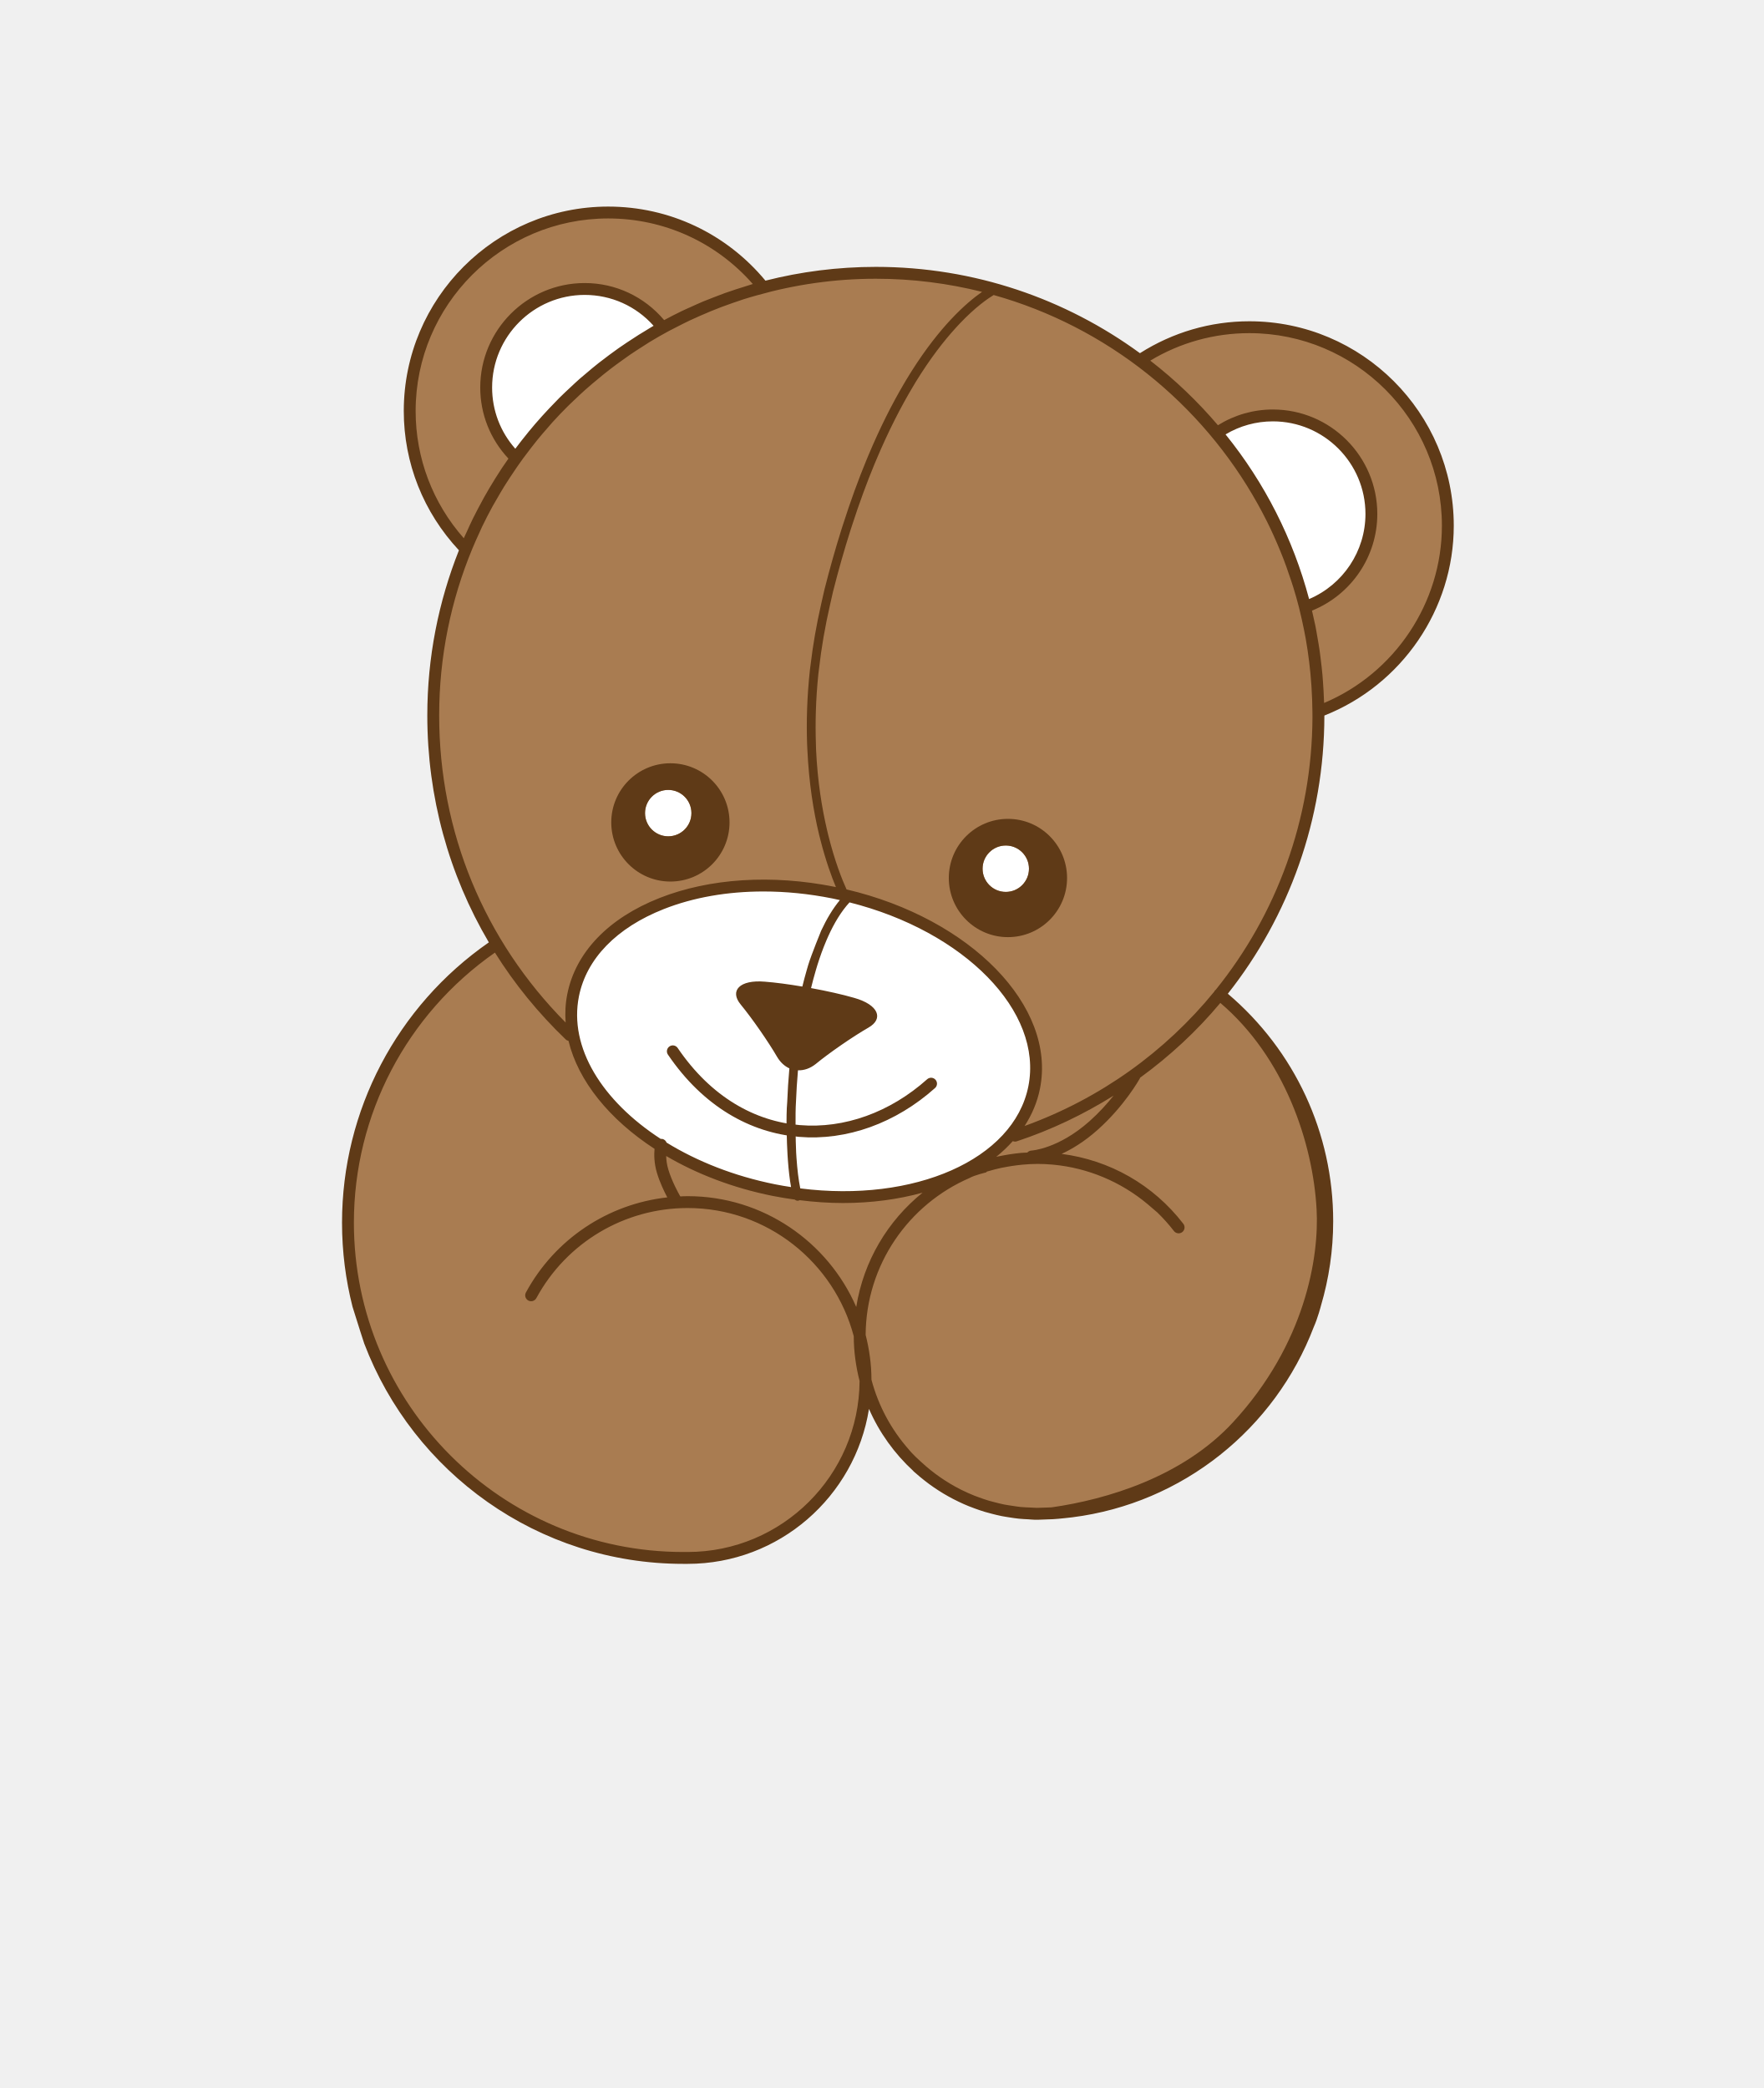
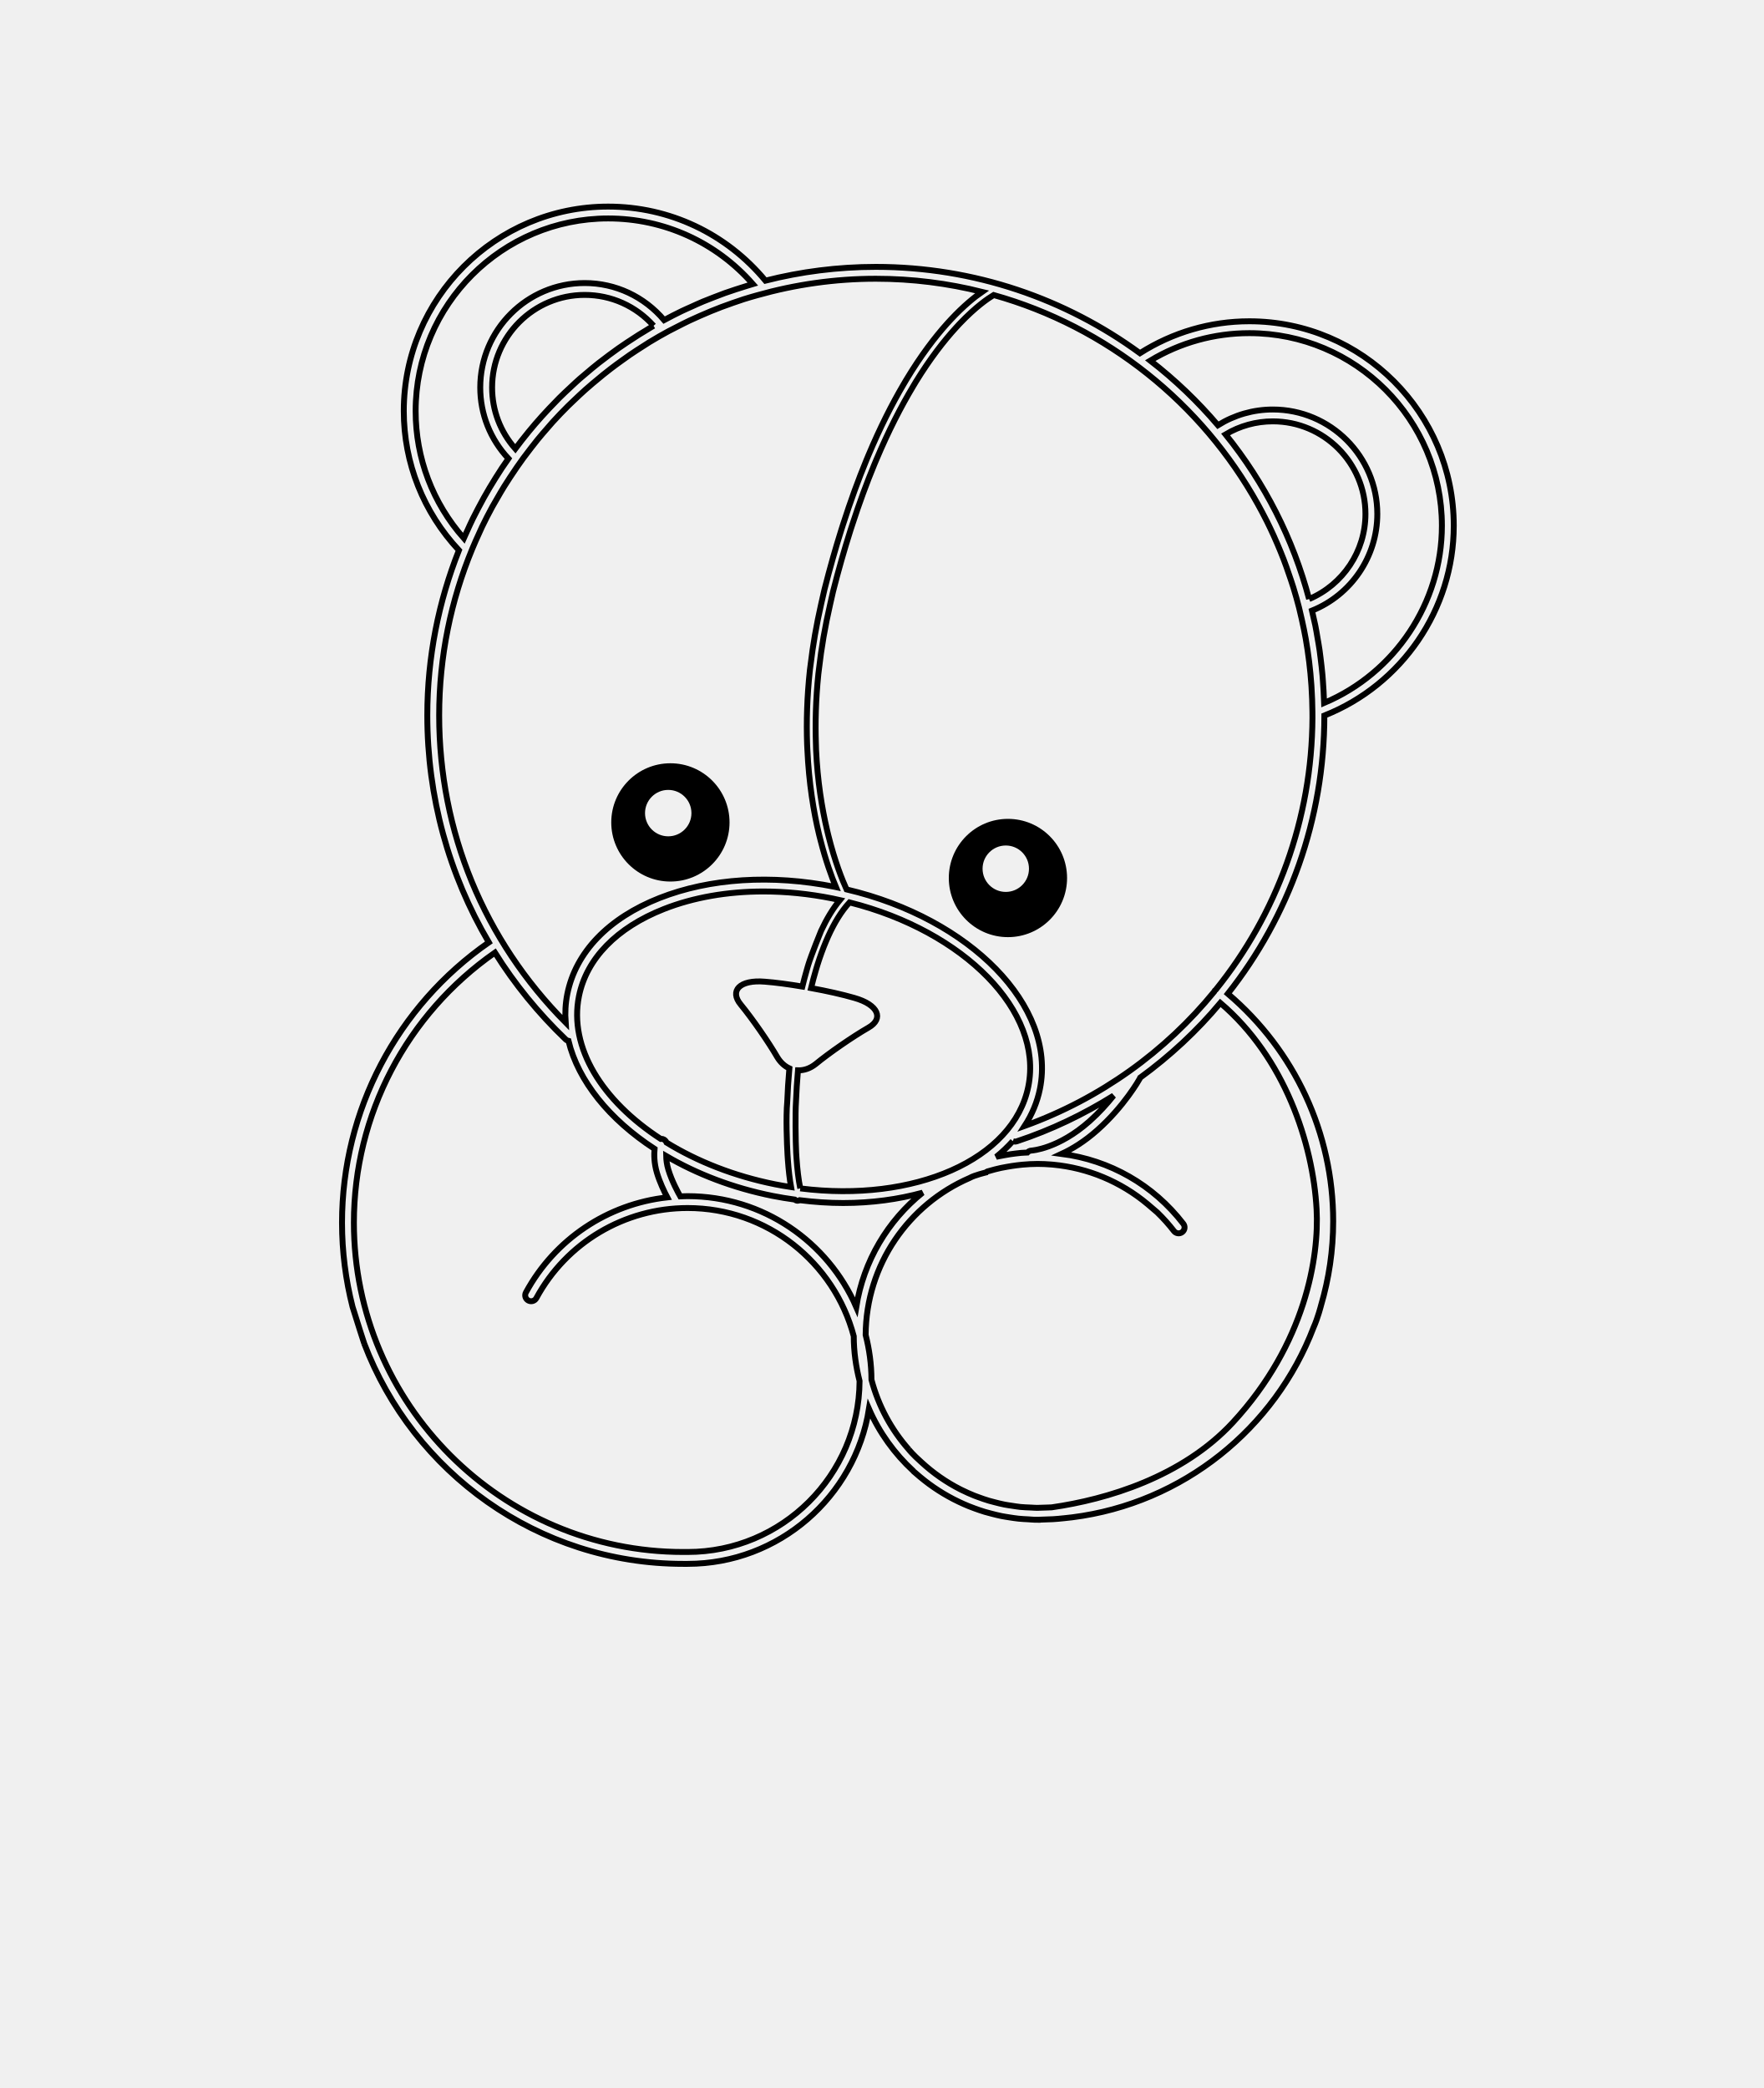
<svg xmlns="http://www.w3.org/2000/svg" xmlns:xlink="http://www.w3.org/1999/xlink" version="1.1" id="Layer_1" x="0px" y="0px" width="299px" height="354px" viewBox="0 0 299 354" enable-background="new 0 0 299 354" xml:space="preserve">
  <g>
    <defs>
      <rect id="SVGID_1_" width="299" height="300" />
    </defs>
    <clipPath id="SVGID_2_">
      <use xlink:href="#SVGID_1_" overflow="visible" />
    </clipPath>
-     <path clip-path="url(#SVGID_2_)" fill="#FFFFFF" d="M112.279,55.464c0,0-7.315,3.804-12.679,9.071   c-5.365,5.266-12.095,13.264-12.095,13.264s-4.779-4.876-4.876-8.388c-0.098-3.511,0-9.558,2.438-12.777   c2.438-3.218,5.852-6.729,10.241-7.022c4.389-0.293,6.535-0.683,9.656,0.878C108.085,52.05,109.743,52.928,112.279,55.464" />
-     <path clip-path="url(#SVGID_2_)" fill="#FFFFFF" d="M206.204,73.411c0,0,4.974,4.877,6.729,9.558   c1.757,4.682,4.78,7.51,5.756,11.899s2.634,7.413,2.634,7.413s4.485-0.098,6.437-3.024c1.951-2.926,5.169-8.29,4.584-12.972   c-0.585-4.681,1.365-6.242-4.584-10.826c-5.951-4.584-8.095-5.559-12.387-5.072C211.081,70.875,206.204,73.411,206.204,73.411" />
-     <path clip-path="url(#SVGID_2_)" fill="#FFFFFF" d="M113.206,143.684c3.313,0,5.998-2.686,5.998-5.998   c0-3.313-2.685-5.999-5.998-5.999s-5.998,2.686-5.998,5.999C107.208,140.998,109.893,143.684,113.206,143.684" />
-     <path clip-path="url(#SVGID_2_)" fill="#FFFFFF" d="M170.88,153.681c3.313,0,5.998-2.686,5.998-5.998   c0-3.313-2.685-5.999-5.998-5.999s-5.998,2.686-5.998,5.999C164.882,150.995,167.566,153.681,170.88,153.681" />
-     <path clip-path="url(#SVGID_2_)" fill="#FFFFFF" d="M131.188,201.801c21.389,4.157,40.92-3.743,43.622-17.646   c2.703-13.904-12.446-28.546-33.835-32.706c-21.389-4.156-40.919,3.745-43.622,17.649   C94.649,183.001,109.798,197.643,131.188,201.801" />
-     <path clip-path="url(#SVGID_2_)" fill="#A97C51" d="M220.918,103.478c-2.768-10.994-7.958-21.022-14.975-29.486   c2.702-1.88,5.981-2.991,9.521-2.991c9.227,0,16.703,7.479,16.703,16.703C232.168,95.016,227.462,101.216,220.918,103.478    M174.996,184.955c-2.791,13.926-22.551,21.708-44.135,17.384c-21.583-4.327-36.817-19.124-34.026-33.051   c2.792-13.926,22.551-21.709,44.134-17.382C162.554,156.232,177.788,171.03,174.996,184.955 M87.138,78.212   c-3.106-3.033-5.042-7.261-5.042-11.946c0-9.225,7.478-16.703,16.703-16.703c5.389,0,10.17,2.563,13.223,6.525   C102.16,61.519,93.662,69.109,87.138,78.212 M117.222,137.856c0,2.172-1.76,3.934-3.934,3.934c-2.172,0-3.934-1.762-3.934-3.934   c0-2.173,1.762-3.935,3.934-3.935C115.462,133.921,117.222,135.683,117.222,137.856 M170.513,143.347   c2.172,0,3.935,1.762,3.935,3.934c0,2.174-1.763,3.935-3.935,3.935s-3.933-1.761-3.933-3.935   C166.58,145.109,168.341,143.347,170.513,143.347 M245.131,89.699c0-18.588-15.068-33.655-33.653-33.655   c-6.861,0-13.234,2.065-18.556,5.59c0.001,0,0.001,0.001,0.002,0.002c-12.498-9.306-27.988-14.815-44.767-14.815   c-6.597,0-12.992,0.858-19.088,2.457c0.002,0,0.005-0.001,0.008-0.002c-6.167-7.718-15.643-12.677-26.29-12.677   c-18.586,0-33.654,15.067-33.654,33.654c0,9.099,3.626,17.338,9.491,23.395h0.001c-3.537,8.711-5.503,18.228-5.503,28.209   c0,14.243,3.985,27.548,10.876,38.893l-0.276-0.02c-15.119,10.215-25.059,27.513-25.059,47.132   c0,31.39,25.447,56.838,56.837,56.838h0.75c16.531,0,29.939-13.303,30.144-29.786l0.092,0.001   c1.479,5.488,2.749,8.258,8.463,13.887c5.716,5.629,15.592,7.79,25.482,8.126c24.88-2.668,44.257-23.726,44.257-49.314   c0-15.518-7.124-29.373-18.28-38.469c10.489-12.907,16.786-29.36,16.786-47.287c0-0.215-0.015-0.428-0.017-0.642v0.004   C235.987,116.462,245.131,104.164,245.131,89.699" />
-     <path clip-path="url(#SVGID_2_)" fill="#5F3A17" d="M113.288,141.79c-2.172,0-3.934-1.761-3.934-3.935   c0-2.172,1.762-3.934,3.934-3.934c2.172,0,3.934,1.762,3.934,3.934C117.222,140.029,115.46,141.79,113.288,141.79 M113.656,129.405   c-5.537,0-10.026,4.489-10.026,10.026s4.489,10.026,10.026,10.026s10.025-4.489,10.025-10.026S119.193,129.405,113.656,129.405" />
-     <path clip-path="url(#SVGID_2_)" fill="#5F3A17" d="M61.754,227.798c8.294,21.802,29.4,37.339,54.075,37.339h0.748   c15.515,0,28.383-11.408,30.746-26.27c1.747,4.019,4.326,7.584,7.506,10.514c0.026,0.028,0.038,0.063,0.066,0.089   c0.097,0.09,0.203,0.164,0.301,0.252c0.511,0.454,1.032,0.888,1.572,1.309c0.237,0.188,0.478,0.371,0.72,0.55   c0.53,0.391,1.07,0.761,1.624,1.118c0.277,0.177,0.555,0.35,0.834,0.519c0.543,0.323,1.095,0.632,1.656,0.924   c0.311,0.162,0.625,0.316,0.941,0.467c0.553,0.266,1.111,0.515,1.682,0.746c0.345,0.142,0.692,0.27,1.042,0.396   c0.56,0.204,1.119,0.398,1.692,0.571c0.384,0.116,0.773,0.215,1.163,0.315c0.55,0.143,1.101,0.28,1.664,0.394   c0.44,0.089,0.889,0.154,1.336,0.225c0.521,0.08,1.04,0.164,1.568,0.218c0.534,0.058,1.076,0.08,1.616,0.108   c0.369,0.019,0.729,0.066,1.101,0.073l0.5,0.005v-0.003c0.011,0,0.02,0.001,0.028,0.001h0.002c0,0,1.125-0.036,2.35-0.086   c0.071-0.004,0.146-0.004,0.219-0.008c0.878-0.036,3.269-0.317,3.269-0.317c18.787-2.37,34.392-15.072,40.934-32.221   c0.72-1.607,1.246-3.683,1.246-3.683c1.338-4.538,2.066-9.335,2.066-14.3c0-14.93-6.505-28.917-17.86-38.566   c10.354-13.103,16.359-29.579,16.365-47.163c13.146-5.204,21.938-18.033,21.938-32.185c0-19.111-15.549-34.66-34.66-34.66   c-6.596,0-12.988,1.879-18.544,5.41c-12.57-9.191-28.046-14.633-44.775-14.633c-6.457,0-12.725,0.815-18.715,2.337   c-6.62-7.984-16.293-12.559-26.656-12.559c-19.111,0-34.66,15.55-34.66,34.661c0,8.812,3.329,17.162,9.351,23.61   c-3.446,8.67-5.362,18.109-5.362,27.992c0,13.795,3.637,26.959,10.432,38.484c-15.593,10.829-24.89,28.527-24.89,47.521   c0,4.924,0.621,9.705,1.785,14.271C60.567,224.178,61.754,227.798,61.754,227.798 M154.07,245.744   c-2.96-3.354-5.152-7.381-6.327-11.831c-0.005-2.623-0.368-5.159-0.986-7.593c0.067-11.91,7.311-22.147,17.621-26.604   c0.813-0.476,2.802-0.945,2.802-0.945c0.048-0.082,0.121-0.137,0.221-0.168c0.085-0.024,0.168-0.04,0.251-0.065   c0.675-0.199,1.355-0.376,2.05-0.527c0.336-0.073,0.676-0.129,1.015-0.19c0.552-0.1,1.107-0.188,1.672-0.257   c0.3-0.037,0.601-0.072,0.902-0.101c0.864-0.077,1.734-0.133,2.617-0.133c0.791,0,1.581,0.04,2.367,0.104   c0.102,0.009,0.201,0.018,0.302,0.027c5.826,0.548,11.422,2.871,15.982,6.69c0.032,0.027,1.64,1.402,1.64,1.402   c1.004,0.977,1.951,2.023,2.823,3.155c0.339,0.44,0.972,0.521,1.409,0.183c0.442-0.339,0.523-0.969,0.184-1.41   c-5.113-6.638-12.487-10.795-20.637-11.852c1.76-0.811,3.854-2.072,6.069-4.04c4.563-4.054,7.086-8.551,7.19-8.739   c0.023-0.039,0.025-0.086,0.041-0.127c5.062-3.688,9.645-7.934,13.611-12.688c10.886,9.265,15.71,23.779,16.32,35.018   c0.434,7.989-1.853,22.752-14.196,36.107c-8.549,9.249-21.397,13.064-30.722,14.397c-0.263,0.011-0.517,0.021-0.76,0.03   c-0.569,0.025-1.14,0.049-1.712,0.054c-0.352-0.002-0.699-0.037-1.05-0.05c-0.598-0.023-1.197-0.045-1.786-0.102   c-0.467-0.049-0.926-0.127-1.388-0.196c-0.444-0.068-0.892-0.127-1.328-0.214c-0.552-0.109-1.096-0.248-1.641-0.39   c-0.323-0.085-0.646-0.161-0.966-0.256c-0.63-0.188-1.252-0.402-1.868-0.635c-0.206-0.076-0.413-0.149-0.617-0.229   c-0.709-0.285-1.41-0.598-2.096-0.938c-0.086-0.042-0.174-0.083-0.261-0.127c-2.373-1.208-4.598-2.748-6.612-4.609   C154.698,246.563,154.07,245.744,154.07,245.744 M171.703,193.467c0.118,0.047,0.242,0.081,0.371,0.081   c0.105,0,0.212-0.017,0.316-0.052c5.859-1.939,11.331-4.575,16.396-7.737c-1.069,1.343-2.437,2.875-4.073,4.329   c-5.291,4.702-9.803,4.979-9.844,4.98c-0.284,0.013-0.532,0.142-0.706,0.34c-0.35,0.021-0.7,0.02-1.05,0.052   c-0.326,0.03-0.649,0.07-0.975,0.11c-0.591,0.071-1.18,0.161-1.767,0.27c-0.37,0.067-0.742,0.128-1.108,0.209   c-0.124,0.026-0.248,0.053-0.372,0.082C169.926,195.303,170.856,194.409,171.703,193.467 M135.674,201.48   c-0.294-1.432-0.509-3.203-0.644-5.204l-0.055-0.884c-0.097-1.814-0.162-6.709-0.031-8.541c0.069-1.771,0.182-3.58,0.34-5.39   c0.997,0.033,2.036-0.297,3.001-1.063c2.247-1.853,6.274-4.64,8.939-6.17c2.651-1.51,1.712-3.89-2.41-5.049   c-1.987-0.579-4.632-1.169-7.313-1.659c0.246-1.016,0.519-2.034,0.817-3.045l0.261-0.87c0.437-1.395,0.929-2.758,1.48-4.059   l0.359-0.821c1.004-2.214,2.192-4.2,3.604-5.734c19.443,4.894,32.869,18.467,30.317,31.196   C171.844,196.632,154.956,203.935,135.674,201.48 M130.992,202.755c1.258,0.252,2.507,0.449,3.75,0.622   c0.136,0.118,0.299,0.196,0.482,0.196c0.066,0,0.133-0.01,0.2-0.026c0.051-0.015,0.09-0.045,0.134-0.068   c2.504,0.313,4.976,0.482,7.383,0.482c4.803,0,9.346-0.623,13.468-1.753c-5.893,4.743-10.003,11.58-11.246,19.371   c-4.802-11.037-15.801-18.782-28.586-18.782c-0.418,0-0.831,0.026-1.245,0.043c-0.344-0.6-1.44-2.593-2.03-4.563   c-0.256-0.854-0.347-1.642-0.362-2.288C118.13,199.034,124.257,201.405,130.992,202.755 M137.019,163.605l-0.252,0.87   c-0.263,0.911-0.511,1.839-0.742,2.788c-2.316-0.39-4.576-0.695-6.368-0.83c-4.277-0.362-6.021,1.537-4.076,3.881   c1.947,2.365,4.733,6.388,6.19,8.908c0.548,0.911,1.263,1.547,2.054,1.91c-0.172,1.937-0.292,3.845-0.363,5.694   c-0.236,2.538-0.06,7.043,0.051,8.957l0.059,0.882c0.124,1.743,0.305,3.296,0.54,4.592c-0.905-0.138-1.812-0.292-2.726-0.474   c-6.93-1.39-13.189-3.881-18.38-7.07c-0.116-0.288-0.346-0.525-0.672-0.609c-0.108-0.023-0.211-0.019-0.316-0.012   c-9.933-6.445-15.607-15.506-13.868-24.174c1.279-6.391,6.395-11.645,14.402-14.8c5.019-1.977,10.787-2.977,16.871-2.977   c3.805,0,7.732,0.391,11.677,1.181c0.433,0.088,0.859,0.185,1.287,0.28c-1.189,1.434-2.243,3.192-3.172,5.187   C139.215,157.789,137.559,161.833,137.019,163.605 M213.242,85.47c0.241,0.437,0.48,0.874,0.714,1.316   c0.291,0.548,0.577,1.098,0.854,1.654c0.38,0.765,0.743,1.538,1.098,2.314c0.222,0.49,0.439,0.983,0.651,1.479   c0.363,0.848,0.712,1.7,1.044,2.559c0.166,0.431,0.323,0.865,0.481,1.3c0.275,0.76,0.539,1.525,0.79,2.294   c0.132,0.404,0.268,0.806,0.394,1.214c0.345,1.125,0.668,2.256,0.958,3.395c0.169,0.661,0.318,1.33,0.469,2   c0.129,0.575,0.254,1.152,0.37,1.731c0.105,0.528,0.208,1.056,0.305,1.587c0.448,2.573,0.775,5.18,0.953,7.822   c0.01,0.118,0.017,0.238,0.023,0.356c0.088,1.382,0.143,2.77,0.154,4.167l0.008,0.984c-0.081,17.259-6.097,33.403-16.402,46.171   c-0.05,0.042-0.107,0.073-0.15,0.125c-0.045,0.054-0.063,0.117-0.094,0.176c-8.274,10.147-19.27,18.124-32.158,22.786   c1.255-1.935,2.15-4.047,2.605-6.316c2.808-14.002-11.776-28.856-32.789-33.792c-0.735-1.611-1.99-4.747-3.092-9.174l-0.212-0.882   c-0.874-3.729-1.618-8.292-1.865-13.654l-0.023-0.869c-0.129-3.646-0.031-7.624,0.412-11.931l0.113-0.914   c0.39-3.46,1.013-7.122,1.898-10.966l0.197-0.87c0.102-0.421,0.176-0.825,0.284-1.251c0.938-3.709,1.925-7.146,2.942-10.348   l0.278-0.852c1.223-3.778,2.491-7.218,3.777-10.33l0.339-0.805c2.074-4.917,4.187-9.02,6.229-12.429l0.47-0.789   c2.444-3.971,4.771-6.951,6.797-9.171l0.621-0.672c2.705-2.847,4.798-4.278,5.777-4.867   C187.673,55.411,203.742,68.375,213.242,85.47 M221.938,101.565c-2.71-10.214-7.521-19.692-14.163-27.917   c2.424-1.448,5.174-2.21,8.019-2.21c8.655,0,15.698,7.041,15.698,15.698C231.492,93.449,227.694,99.116,221.938,101.565    M233.502,87.136c0-9.764-7.943-17.71-17.708-17.71c-3.314,0-6.511,0.926-9.312,2.668c-3.396-3.984-7.219-7.665-11.471-10.955   c5.073-3.052,10.849-4.658,16.793-4.658c18.003,0,32.649,14.646,32.649,32.648c0,13.081-7.968,24.98-19.969,30.051   c-0.004-0.129-0.018-0.256-0.021-0.385c-0.036-1.109-0.097-2.21-0.181-3.306c-0.023-0.324-0.046-0.648-0.072-0.971   c-0.087-0.979-0.198-1.949-0.321-2.916c-0.057-0.45-0.108-0.9-0.173-1.348c-0.105-0.723-0.232-1.437-0.358-2.154   c-0.116-0.686-0.229-1.372-0.366-2.052c-0.032-0.153-0.07-0.304-0.103-0.458c-0.143-0.692-0.299-1.379-0.462-2.063   C229.085,100.833,233.502,94.365,233.502,87.136 M80.068,93.043c0.374-0.907,0.776-1.8,1.185-2.687   c0.159-0.347,0.306-0.699,0.472-1.043c0.555-1.156,1.141-2.294,1.754-3.417c0.256-0.467,0.531-0.921,0.796-1.382   c0.392-0.681,0.785-1.362,1.198-2.029c0.32-0.518,0.652-1.024,0.982-1.532c0.394-0.602,0.792-1.198,1.201-1.787   c0.349-0.502,0.703-1.002,1.063-1.496c0.436-0.593,0.883-1.177,1.334-1.758c0.356-0.456,0.707-0.915,1.073-1.362   c0.557-0.684,1.134-1.349,1.715-2.011c0.282-0.321,0.553-0.652,0.839-0.967c0.856-0.943,1.737-1.861,2.64-2.757   c0.332-0.331,0.678-0.646,1.017-0.971c0.616-0.589,1.236-1.175,1.872-1.744c0.397-0.353,0.803-0.698,1.207-1.045   c0.606-0.519,1.219-1.029,1.841-1.528c0.422-0.339,0.848-0.674,1.278-1.005c0.64-0.491,1.291-0.967,1.948-1.436   c0.423-0.304,0.843-0.612,1.273-0.906c0.758-0.519,1.531-1.017,2.307-1.508c0.343-0.216,0.675-0.444,1.021-0.654   c0,0,0.001,0,0.001-0.001c1.081-0.659,2.181-1.287,3.295-1.89c0.483-0.261,0.98-0.502,1.469-0.753   c0.676-0.346,1.353-0.692,2.041-1.019c0.568-0.269,1.144-0.523,1.719-0.777c0.63-0.28,1.261-0.553,1.9-0.814   c0.603-0.247,1.209-0.488,1.82-0.718c0.642-0.244,1.289-0.474,1.939-0.699c0.604-0.209,1.205-0.421,1.814-0.616   c0.762-0.241,1.532-0.46,2.303-0.677c6.396-1.808,13.133-2.796,20.101-2.796c6.21,0,12.241,0.778,18.009,2.225   c-1.288,0.892-3.135,2.379-5.311,4.709l-0.618,0.673c-2.09,2.333-4.454,5.428-6.916,9.516l-0.466,0.789   c-1.963,3.343-3.979,7.315-5.96,12.027l-0.337,0.808c-1.357,3.291-2.693,6.944-3.981,10.974l-0.272,0.852   c-0.984,3.131-1.939,6.479-2.851,10.085c-0.138,0.549-0.241,1.074-0.369,1.616l-0.198,0.87c-0.812,3.576-1.402,7.001-1.787,10.254   l-0.12,0.911c-0.497,4.57-0.61,8.788-0.475,12.646l0.043,0.869c0.26,5.676,1.048,10.528,1.988,14.426l0.222,0.876   c0.902,3.535,1.892,6.257,2.631,8.016c-0.075-0.016-0.148-0.034-0.223-0.049c-10.628-2.131-21.166-1.457-29.679,1.896   c-8.665,3.413-14.219,9.193-15.637,16.275c-0.322,1.606-0.403,3.224-0.285,4.836c-13.829-13.946-21.439-32.35-21.439-52.071   C74.455,111.288,76.458,101.752,80.068,93.043 M110.807,55.233c-0.491,0.281-0.968,0.59-1.452,0.882   c-0.176,0.105-0.35,0.211-0.525,0.319c-0.054,0.033-0.111,0.066-0.166,0.101c-0.125,0.077-0.253,0.151-0.377,0.229   c-0.682,0.427-1.355,0.868-2.024,1.317c-0.205,0.138-0.409,0.279-0.614,0.419c-0.176,0.12-0.354,0.239-0.53,0.361   c-0.096,0.067-0.194,0.13-0.289,0.197c-0.524,0.369-1.038,0.748-1.552,1.129c-0.25,0.184-0.495,0.376-0.741,0.563   c-0.266,0.203-0.534,0.4-0.796,0.605c-0.083,0.065-0.17,0.127-0.252,0.192c-0.376,0.298-0.748,0.602-1.119,0.906   c-0.277,0.228-0.546,0.463-0.82,0.694c-0.389,0.327-0.782,0.647-1.164,0.983c-0.026,0.023-0.055,0.046-0.082,0.068   c-0.258,0.227-0.51,0.46-0.764,0.691c-0.264,0.237-0.519,0.485-0.778,0.727c-0.663,0.617-1.324,1.234-1.965,1.873   c-0.154,0.155-0.302,0.317-0.455,0.472c-1.657,1.683-3.246,3.431-4.742,5.259c-0.044,0.054-0.087,0.112-0.131,0.167   c-0.719,0.884-1.428,1.777-2.106,2.692c-2.544-2.873-3.933-6.515-3.933-10.383C83.43,57.039,90.471,50,99.125,50   C103.629,50,107.825,51.893,110.807,55.233 M99.125,47.988c-9.763,0-17.707,7.945-17.707,17.708c0,4.523,1.702,8.763,4.778,12.054   c-0.373,0.531-0.743,1.062-1.102,1.602c-0.365,0.551-0.719,1.107-1.07,1.669c-0.353,0.561-0.698,1.127-1.036,1.699   c-0.332,0.561-0.659,1.126-0.976,1.697c-0.34,0.609-0.666,1.227-0.99,1.847c-0.283,0.545-0.569,1.087-0.841,1.64   c-0.364,0.743-0.706,1.498-1.046,2.254c-0.166,0.365-0.349,0.721-0.507,1.091c-5.275-5.977-8.163-13.575-8.163-21.564   c0-18.003,14.646-32.649,32.649-32.649c9.449,0,18.298,4.031,24.513,11.114c-0.297,0.084-0.586,0.19-0.882,0.279   c-0.67,0.2-1.334,0.412-1.996,0.631c-0.618,0.203-1.236,0.406-1.847,0.625c-0.644,0.232-1.279,0.48-1.916,0.728   c-0.6,0.234-1.203,0.461-1.796,0.709c-0.688,0.289-1.364,0.601-2.042,0.909c-0.52,0.237-1.048,0.459-1.562,0.707   c-1.01,0.487-2.004,1.002-2.99,1.532C109.218,50.281,104.366,47.988,99.125,47.988 M116.577,263.125h-0.748   c-30.787,0-55.832-25.046-55.832-55.833c0-18.285,8.929-35.327,23.911-45.788c3.328,5.316,7.343,10.263,12.01,14.729   c0.133,0.127,0.294,0.194,0.461,0.235c1.642,6.801,6.926,13.322,14.59,18.31c-0.087,0.91-0.099,2.392,0.407,4.078   c0.476,1.59,1.228,3.152,1.753,4.148c-10.077,1.118-19.06,7.074-23.969,16.124c-0.264,0.488-0.083,1.097,0.404,1.362   c0.487,0.265,1.098,0.084,1.364-0.403c5.11-9.426,14.938-15.278,25.649-15.278c13.509,0,24.868,9.247,28.164,21.734   c0.005,2.624,0.368,5.158,0.986,7.592C145.635,250.136,132.598,263.125,116.577,263.125" />
-     <path clip-path="url(#SVGID_2_)" fill="#5F3A17" d="M170.514,151.216c-2.174,0-3.935-1.761-3.935-3.935   c0-2.173,1.761-3.934,3.935-3.934c2.172,0,3.933,1.761,3.933,3.934C174.446,149.455,172.686,151.216,170.514,151.216    M170.882,138.831c-5.537,0-10.026,4.489-10.026,10.025c0,5.537,4.489,10.027,10.026,10.027c5.536,0,10.022-4.49,10.022-10.027   C180.904,143.32,176.418,138.831,170.882,138.831" />
-     <path clip-path="url(#SVGID_2_)" fill="none" stroke="#5F3A17" stroke-width="2" stroke-linecap="round" d="M157.852,183.721   c-12.902,11.533-32.123,11.693-43.789-5.484" />
+     <path stroke="black" clip-path="url(#SVGID_2_)" stroke-width="1" fill="none" d="M61.754,227.798           c8.294,21.802,29.4,37.339,54.075,37.339           h0.748           c15.515,0,28.383-11.408,30.746-26.27           c1.747,4.019,4.326,7.584,7.506,10.514           c0.026,0.028,0.038,0.063,0.066,0.089           c0.097,0.09,0.203,0.164,0.301,0.252           c0.511,0.454,1.032,0.888,1.572,1.309           c0.237,0.188,0.478,0.371,0.72,0.55           c0.53,0.391,1.07,0.761,1.624,1.118           c0.277,0.177,0.555,0.35,0.834,0.519           c0.543,0.323,1.095,0.632,1.656,0.924            c0.311,0.162,0.625,0.316,0.941,0.467           c0.553,0.266,1.111,0.515,1.682,0.746           c0.345,0.142,0.692,0.27,1.042,0.396            c0.56,0.204,1.119,0.398,1.692,0.571           c0.384,0.116,0.773,0.215,1.163,0.315           c0.55,0.143,1.101,0.28,1.664,0.394            c0.44,0.089,0.889,0.154,1.336,0.225           c0.521,0.08,1.04,0.164,1.568,0.218           c0.534,0.058,1.076,0.08,1.616,0.108            c0.369,0.019,0.729,0.066,1.101,0.073l0.5,0.005v-0.003           c0.011,0,0.02,0.001,0.028,0.001h0.002           c0,0,1.125-0.036,2.35-0.086            c0.071-0.004,0.146-0.004,0.219-0.008           c0.878-0.036,3.269-0.317,3.269-0.317           c18.787-2.37,34.392-15.072,40.934-32.221            c0.72-1.607,1.246-3.683,1.246-3.683           c1.338-4.538,2.066-9.335,2.066-14.3           c0-14.93-6.505-28.917-17.86-38.566            c10.354-13.103,16.359-29.579,16.365-47.163           c13.146-5.204,21.938-18.033,21.938-32.185           c0-19.111-15.549-34.66-34.66-34.66            c-6.596,0-12.988,1.879-18.544,5.41           c-12.57-9.191-28.046-14.633-44.775-14.633           c-6.457,0-12.725,0.815-18.715,2.337            c-6.62-7.984-16.293-12.559-26.656-12.559           c-19.111,0-34.66,15.55-34.66,34.661           c0,8.812,3.329,17.162,9.351,23.61          c-3.446,8.67-5.362,18.109-5.362,27.992c0,13.795,3.637,26.959,10.432,38.484c-15.593,10.829-24.89,28.527-24.89,47.521          c0,4.924,0.621,9.705,1.785,14.271C60.567,224.178,61.754,227.798,61.754,227.798 M154.07,245.744          c-2.96-3.354-5.152-7.381-6.327-11.831c-0.005-2.623-0.368-5.159-0.986-7.593c0.067-11.91,7.311-22.147,17.621-26.604          c0.813-0.476,2.802-0.945,2.802-0.945c0.048-0.082,0.121-0.137,0.221-0.168c0.085-0.024,0.168-0.04,0.251-0.065          c0.675-0.199,1.355-0.376,2.05-0.527c0.336-0.073,0.676-0.129,1.015-0.19c0.552-0.1,1.107-0.188,1.672-0.257          c0.3-0.037,0.601-0.072,0.902-0.101c0.864-0.077,1.734-0.133,2.617-0.133c0.791,0,1.581,0.04,2.367,0.104          c0.102,0.009,0.201,0.018,0.302,0.027c5.826,0.548,11.422,2.871,15.982,6.69c0.032,0.027,1.64,1.402,1.64,1.402          c1.004,0.977,1.951,2.023,2.823,3.155c0.339,0.44,0.972,0.521,1.409,0.183c0.442-0.339,0.523-0.969,0.184-1.41          c-5.113-6.638-12.487-10.795-20.637-11.852c1.76-0.811,3.854-2.072,6.069-4.04c4.563-4.054,7.086-8.551,7.19-8.739          c0.023-0.039,0.025-0.086,0.041-0.127c5.062-3.688,9.645-7.934,13.611-12.688c10.886,9.265,15.71,23.779,16.32,35.018          c0.434,7.989-1.853,22.752-14.196,36.107c-8.549,9.249-21.397,13.064-30.722,14.397c-0.263,0.011-0.517,0.021-0.76,0.03          c-0.569,0.025-1.14,0.049-1.712,0.054c-0.352-0.002-0.699-0.037-1.05-0.05c-0.598-0.023-1.197-0.045-1.786-0.102          c-0.467-0.049-0.926-0.127-1.388-0.196c-0.444-0.068-0.892-0.127-1.328-0.214c-0.552-0.109-1.096-0.248-1.641-0.39          c-0.323-0.085-0.646-0.161-0.966-0.256c-0.63-0.188-1.252-0.402-1.868-0.635c-0.206-0.076-0.413-0.149-0.617-0.229          c-0.709-0.285-1.41-0.598-2.096-0.938         c-0.086-0.042-0.174-0.083-0.261-0.127         c-2.373-1.208-4.598-2.748-6.612-4.609          C154.698,246.563,154.07,245.744,154.07,245.744          M171.703,193.467         c0.118,0.047,0.242,0.081,0.371,0.081  c0.105,0,0.212-0.017,0.316-0.052c5.859-1.939,11.331-4.575,16.396-7.737c-1.069,1.343-2.437,2.875-4.073,4.329  c-5.291,4.702-9.803,4.979-9.844,4.98c-0.284,0.013-0.532,0.142-0.706,0.34c-0.35,0.021-0.7,0.02-1.05,0.052  c-0.326,0.03-0.649,0.07-0.975,0.11c-0.591,0.071-1.18,0.161-1.767,0.27c-0.37,0.067-0.742,0.128-1.108,0.209  c-0.124,0.026-0.248,0.053-0.372,0.082C169.926,195.303,170.856,194.409,171.703,193.467 M135.674,201.48  c-0.294-1.432-0.509-3.203-0.644-5.204l-0.055-0.884c-0.097-1.814-0.162-6.709-0.031-8.541c0.069-1.771,0.182-3.58,0.34-5.39  c0.997,0.033,2.036-0.297,3.001-1.063c2.247-1.853,6.274-4.64,8.939-6.17c2.651-1.51,1.712-3.89-2.41-5.049   c-1.987-0.579-4.632-1.169-7.313-1.659c0.246-1.016,0.519-2.034,0.817-3.045l0.261-0.87c0.437-1.395,0.929-2.758,1.48-4.059   l0.359-0.821c1.004-2.214,2.192-4.2,3.604-5.734c19.443,4.894,32.869,18.467,30.317,31.196   C171.844,196.632,154.956,203.935,135.674,201.48 M130.992,202.755c1.258,0.252,2.507,0.449,3.75,0.622   c0.136,0.118,0.299,0.196,0.482,0.196c0.066,0,0.133-0.01,0.2-0.026c0.051-0.015,0.09-0.045,0.134-0.068   c2.504,0.313,4.976,0.482,7.383,0.482c4.803,0,9.346-0.623,13.468-1.753c-5.893,4.743-10.003,11.58-11.246,19.371   c-4.802-11.037-15.801-18.782-28.586-18.782c-0.418,0-0.831,0.026-1.245,0.043c-0.344-0.6-1.44-2.593-2.03-4.563   c-0.256-0.854-0.347-1.642-0.362-2.288C118.13,199.034,124.257,201.405,130.992,202.755 M137.019,163.605l-0.252,0.87   c-0.263,0.911-0.511,1.839-0.742,2.788c-2.316-0.39-4.576-0.695-6.368-0.83c-4.277-0.362-6.021,1.537-4.076,3.881   c1.947,2.365,4.733,6.388,6.19,8.908c0.548,0.911,1.263,1.547,2.054,1.91c-0.172,1.937-0.292,3.845-0.363,5.694   c-0.236,2.538-0.06,7.043,0.051,8.957l0.059,0.882c0.124,1.743,0.305,3.296,0.54,4.592c-0.905-0.138-1.812-0.292-2.726-0.474   c-6.93-1.39-13.189-3.881-18.38-7.07c-0.116-0.288-0.346-0.525-0.672-0.609c-0.108-0.023-0.211-0.019-0.316-0.012   c-9.933-6.445-15.607-15.506-13.868-24.174c1.279-6.391,6.395-11.645,14.402-14.8c5.019-1.977,10.787-2.977,16.871-2.977   c3.805,0,7.732,0.391,11.677,1.181c0.433,0.088,0.859,0.185,1.287,0.28c-1.189,1.434-2.243,3.192-3.172,5.187   C139.215,157.789,137.559,161.833,137.019,163.605 M213.242,85.47c0.241,0.437,0.48,0.874,0.714,1.316   c0.291,0.548,0.577,1.098,0.854,1.654c0.38,0.765,0.743,1.538,1.098,2.314c0.222,0.49,0.439,0.983,0.651,1.479   c0.363,0.848,0.712,1.7,1.044,2.559c0.166,0.431,0.323,0.865,0.481,1.3c0.275,0.76,0.539,1.525,0.79,2.294   c0.132,0.404,0.268,0.806,0.394,1.214c0.345,1.125,0.668,2.256,0.958,3.395c0.169,0.661,0.318,1.33,0.469,2   c0.129,0.575,0.254,1.152,0.37,1.731c0.105,0.528,0.208,1.056,0.305,1.587c0.448,2.573,0.775,5.18,0.953,7.822   c0.01,0.118,0.017,0.238,0.023,0.356c0.088,1.382,0.143,2.77,0.154,4.167l0.008,0.984c-0.081,17.259-6.097,33.403-16.402,46.171   c-0.05,0.042-0.107,0.073-0.15,0.125c-0.045,0.054-0.063,0.117-0.094,0.176c-8.274,10.147-19.27,18.124-32.158,22.786   c1.255-1.935,2.15-4.047,2.605-6.316c2.808-14.002-11.776-28.856-32.789-33.792c-0.735-1.611-1.99-4.747-3.092-9.174l-0.212-0.882   c-0.874-3.729-1.618-8.292-1.865-13.654l-0.023-0.869c-0.129-3.646-0.031-7.624,0.412-11.931l0.113-0.914   c0.39-3.46,1.013-7.122,1.898-10.966l0.197-0.87c0.102-0.421,0.176-0.825,0.284-1.251c0.938-3.709,1.925-7.146,2.942-10.348   l0.278-0.852c1.223-3.778,2.491-7.218,3.777-10.33l0.339-0.805c2.074-4.917,4.187-9.02,6.229-12.429l0.47-0.789   c2.444-3.971,4.771-6.951,6.797-9.171l0.621-0.672c2.705-2.847,4.798-4.278,5.777-4.867   C187.673,55.411,203.742,68.375,213.242,85.47 M221.938,101.565c-2.71-10.214-7.521-19.692-14.163-27.917   c2.424-1.448,5.174-2.21,8.019-2.21c8.655,0,15.698,7.041,15.698,15.698C231.492,93.449,227.694,99.116,221.938,101.565    M233.502,87.136c0-9.764-7.943-17.71-17.708-17.71c-3.314,0-6.511,0.926-9.312,2.668c-3.396-3.984-7.219-7.665-11.471-10.955   c5.073-3.052,10.849-4.658,16.793-4.658c18.003,0,32.649,14.646,32.649,32.648c0,13.081-7.968,24.98-19.969,30.051   c-0.004-0.129-0.018-0.256-0.021-0.385c-0.036-1.109-0.097-2.21-0.181-3.306c-0.023-0.324-0.046-0.648-0.072-0.971   c-0.087-0.979-0.198-1.949-0.321-2.916c-0.057-0.45-0.108-0.9-0.173-1.348c-0.105-0.723-0.232-1.437-0.358-2.154   c-0.116-0.686-0.229-1.372-0.366-2.052c-0.032-0.153-0.07-0.304-0.103-0.458c-0.143-0.692-0.299-1.379-0.462-2.063   C229.085,100.833,233.502,94.365,233.502,87.136 M80.068,93.043c0.374-0.907,0.776-1.8,1.185-2.687   c0.159-0.347,0.306-0.699,0.472-1.043c0.555-1.156,1.141-2.294,1.754-3.417c0.256-0.467,0.531-0.921,0.796-1.382   c0.392-0.681,0.785-1.362,1.198-2.029c0.32-0.518,0.652-1.024,0.982-1.532c0.394-0.602,0.792-1.198,1.201-1.787   c0.349-0.502,0.703-1.002,1.063-1.496c0.436-0.593,0.883-1.177,1.334-1.758c0.356-0.456,0.707-0.915,1.073-1.362   c0.557-0.684,1.134-1.349,1.715-2.011c0.282-0.321,0.553-0.652,0.839-0.967c0.856-0.943,1.737-1.861,2.64-2.757   c0.332-0.331,0.678-0.646,1.017-0.971c0.616-0.589,1.236-1.175,1.872-1.744c0.397-0.353,0.803-0.698,1.207-1.045   c0.606-0.519,1.219-1.029,1.841-1.528c0.422-0.339,0.848-0.674,1.278-1.005c0.64-0.491,1.291-0.967,1.948-1.436   c0.423-0.304,0.843-0.612,1.273-0.906c0.758-0.519,1.531-1.017,2.307-1.508c0.343-0.216,0.675-0.444,1.021-0.654   c0,0,0.001,0,0.001-0.001c1.081-0.659,2.181-1.287,3.295-1.89c0.483-0.261,0.98-0.502,1.469-0.753   c0.676-0.346,1.353-0.692,2.041-1.019c0.568-0.269,1.144-0.523,1.719-0.777c0.63-0.28,1.261-0.553,1.9-0.814   c0.603-0.247,1.209-0.488,1.82-0.718c0.642-0.244,1.289-0.474,1.939-0.699c0.604-0.209,1.205-0.421,1.814-0.616   c0.762-0.241,1.532-0.46,2.303-0.677c6.396-1.808,13.133-2.796,20.101-2.796c6.21,0,12.241,0.778,18.009,2.225   c-1.288,0.892-3.135,2.379-5.311,4.709l-0.618,0.673c-2.09,2.333-4.454,5.428-6.916,9.516l-0.466,0.789   c-1.963,3.343-3.979,7.315-5.96,12.027l-0.337,0.808c-1.357,3.291-2.693,6.944-3.981,10.974l-0.272,0.852   c-0.984,3.131-1.939,6.479-2.851,10.085c-0.138,0.549-0.241,1.074-0.369,1.616l-0.198,0.87c-0.812,3.576-1.402,7.001-1.787,10.254   l-0.12,0.911c-0.497,4.57-0.61,8.788-0.475,12.646l0.043,0.869c0.26,5.676,1.048,10.528,1.988,14.426l0.222,0.876   c0.902,3.535,1.892,6.257,2.631,8.016c-0.075-0.016-0.148-0.034-0.223-0.049c-10.628-2.131-21.166-1.457-29.679,1.896   c-8.665,3.413-14.219,9.193-15.637,16.275c-0.322,1.606-0.403,3.224-0.285,4.836c-13.829-13.946-21.439-32.35-21.439-52.071   C74.455,111.288,76.458,101.752,80.068,93.043 M110.807,55.233c-0.491,0.281-0.968,0.59-1.452,0.882   c-0.176,0.105-0.35,0.211-0.525,0.319c-0.054,0.033-0.111,0.066-0.166,0.101c-0.125,0.077-0.253,0.151-0.377,0.229   c-0.682,0.427-1.355,0.868-2.024,1.317c-0.205,0.138-0.409,0.279-0.614,0.419c-0.176,0.12-0.354,0.239-0.53,0.361   c-0.096,0.067-0.194,0.13-0.289,0.197c-0.524,0.369-1.038,0.748-1.552,1.129c-0.25,0.184-0.495,0.376-0.741,0.563   c-0.266,0.203-0.534,0.4-0.796,0.605c-0.083,0.065-0.17,0.127-0.252,0.192c-0.376,0.298-0.748,0.602-1.119,0.906   c-0.277,0.228-0.546,0.463-0.82,0.694c-0.389,0.327-0.782,0.647-1.164,0.983c-0.026,0.023-0.055,0.046-0.082,0.068   c-0.258,0.227-0.51,0.46-0.764,0.691c-0.264,0.237-0.519,0.485-0.778,0.727c-0.663,0.617-1.324,1.234-1.965,1.873   c-0.154,0.155-0.302,0.317-0.455,0.472c-1.657,1.683-3.246,3.431-4.742,5.259c-0.044,0.054-0.087,0.112-0.131,0.167   c-0.719,0.884-1.428,1.777-2.106,2.692c-2.544-2.873-3.933-6.515-3.933-10.383C83.43,57.039,90.471,50,99.125,50   C103.629,50,107.825,51.893,110.807,55.233 M99.125,47.988c-9.763,0-17.707,7.945-17.707,17.708c0,4.523,1.702,8.763,4.778,12.054   c-0.373,0.531-0.743,1.062-1.102,1.602c-0.365,0.551-0.719,1.107-1.07,1.669c-0.353,0.561-0.698,1.127-1.036,1.699   c-0.332,0.561-0.659,1.126-0.976,1.697c-0.34,0.609-0.666,1.227-0.99,1.847c-0.283,0.545-0.569,1.087-0.841,1.64   c-0.364,0.743-0.706,1.498-1.046,2.254c-0.166,0.365-0.349,0.721-0.507,1.091c-5.275-5.977-8.163-13.575-8.163-21.564   c0-18.003,14.646-32.649,32.649-32.649c9.449,0,18.298,4.031,24.513,11.114c-0.297,0.084-0.586,0.19-0.882,0.279   c-0.67,0.2-1.334,0.412-1.996,0.631c-0.618,0.203-1.236,0.406-1.847,0.625c-0.644,0.232-1.279,0.48-1.916,0.728   c-0.6,0.234-1.203,0.461-1.796,0.709c-0.688,0.289-1.364,0.601-2.042,0.909c-0.52,0.237-1.048,0.459-1.562,0.707   c-1.01,0.487-2.004,1.002-2.99,1.532C109.218,50.281,104.366,47.988,99.125,47.988 M116.577,263.125h-0.748   c-30.787,0-55.832-25.046-55.832-55.833c0-18.285,8.929-35.327,23.911-45.788c3.328,5.316,7.343,10.263,12.01,14.729   c0.133,0.127,0.294,0.194,0.461,0.235c1.642,6.801,6.926,13.322,14.59,18.31c-0.087,0.91-0.099,2.392,0.407,4.078   c0.476,1.59,1.228,3.152,1.753,4.148c-10.077,1.118-19.06,7.074-23.969,16.124c-0.264,0.488-0.083,1.097,0.404,1.362   c0.487,0.265,1.098,0.084,1.364-0.403c5.11-9.426,14.938-15.278,25.649-15.278c13.509,0,24.868,9.247,28.164,21.734   c0.005,2.624,0.368,5.158,0.986,7.592C145.635,250.136,132.598,263.125,116.577,263.125" />
+     <path clip-path="url(#SVGID_2_)" fill="black" d="M113.288,141.79c-2.172,0-3.934-1.761-3.934-3.935   c0-2.172,1.762-3.934,3.934-3.934c2.172,0,3.934,1.762,3.934,3.934C117.222,140.029,115.46,141.79,113.288,141.79 M113.656,129.405   c-5.537,0-10.026,4.489-10.026,10.026s4.489,10.026,10.026,10.026s10.025-4.489,10.025-10.026S119.193,129.405,113.656,129.405" />
+     <path clip-path="url(#SVGID_2_)" fill="black" d="M170.514,151.216c-2.174,0-3.935-1.761-3.935-3.935   c0-2.173,1.761-3.934,3.935-3.934c2.172,0,3.933,1.761,3.933,3.934C174.446,149.455,172.686,151.216,170.514,151.216    M170.882,138.831c-5.537,0-10.026,4.489-10.026,10.025c0,5.537,4.489,10.027,10.026,10.027c5.536,0,10.022-4.49,10.022-10.027   C180.904,143.32,176.418,138.831,170.882,138.831" />
  </g>
</svg>
